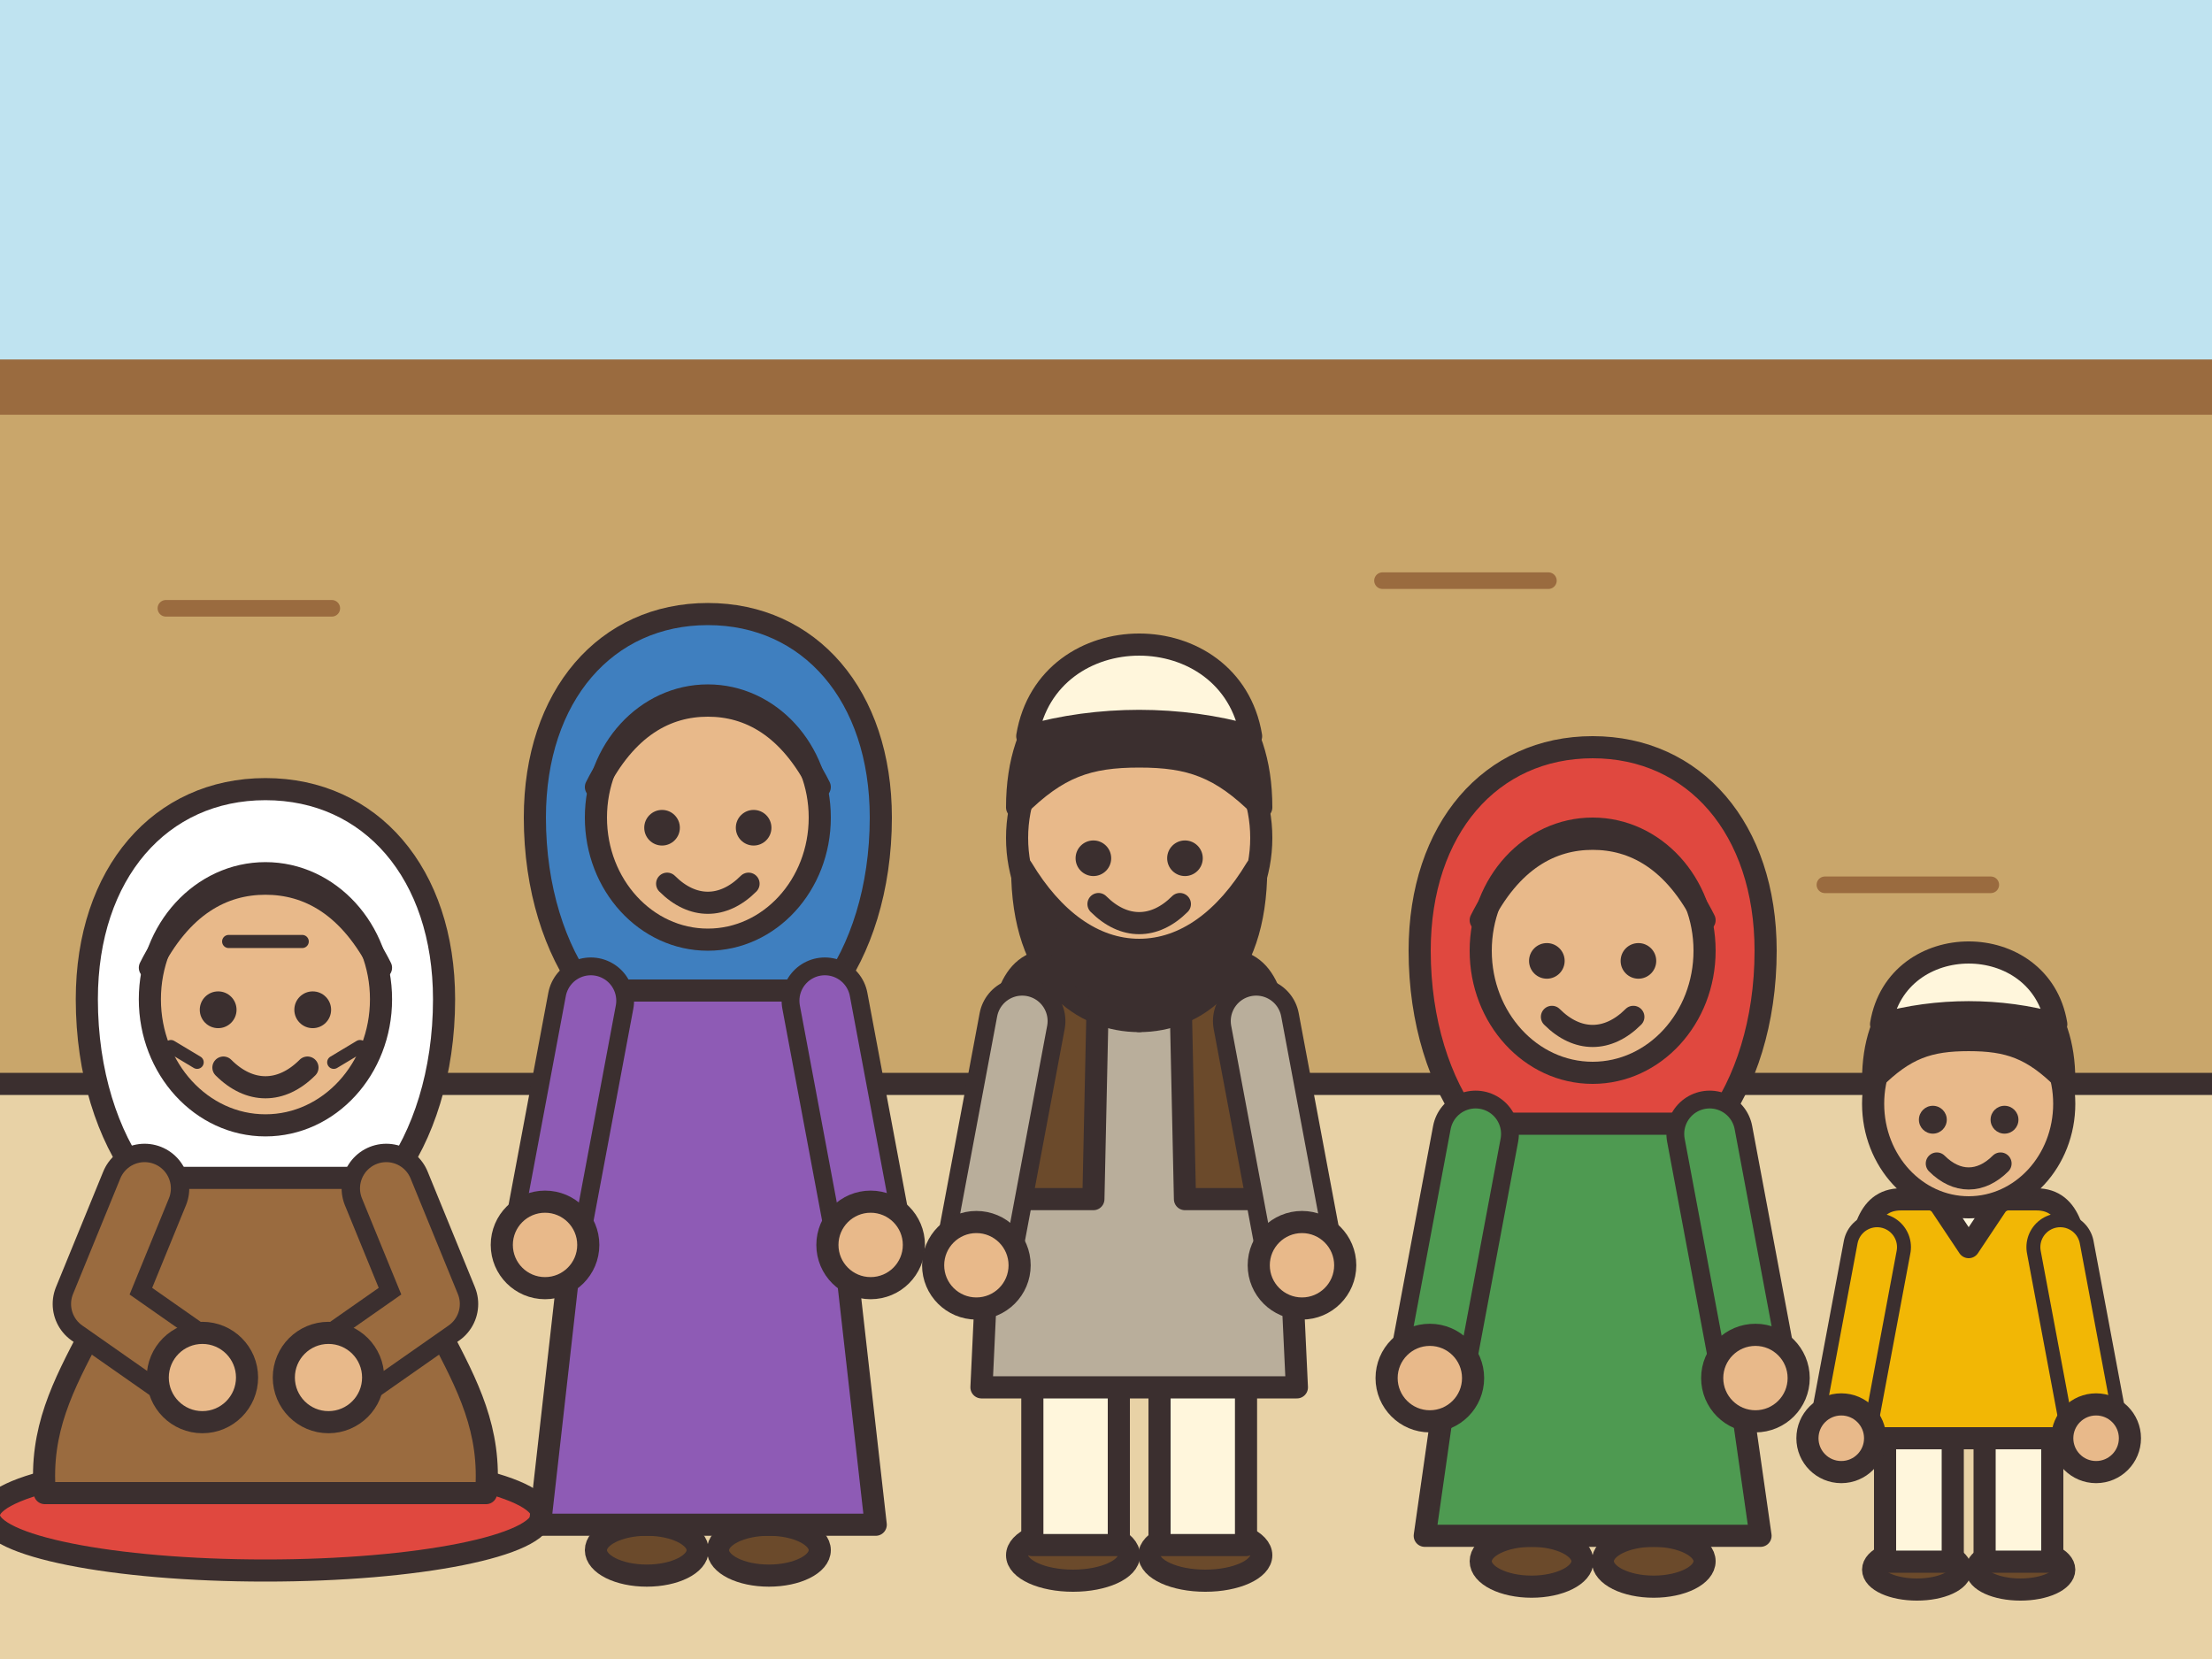
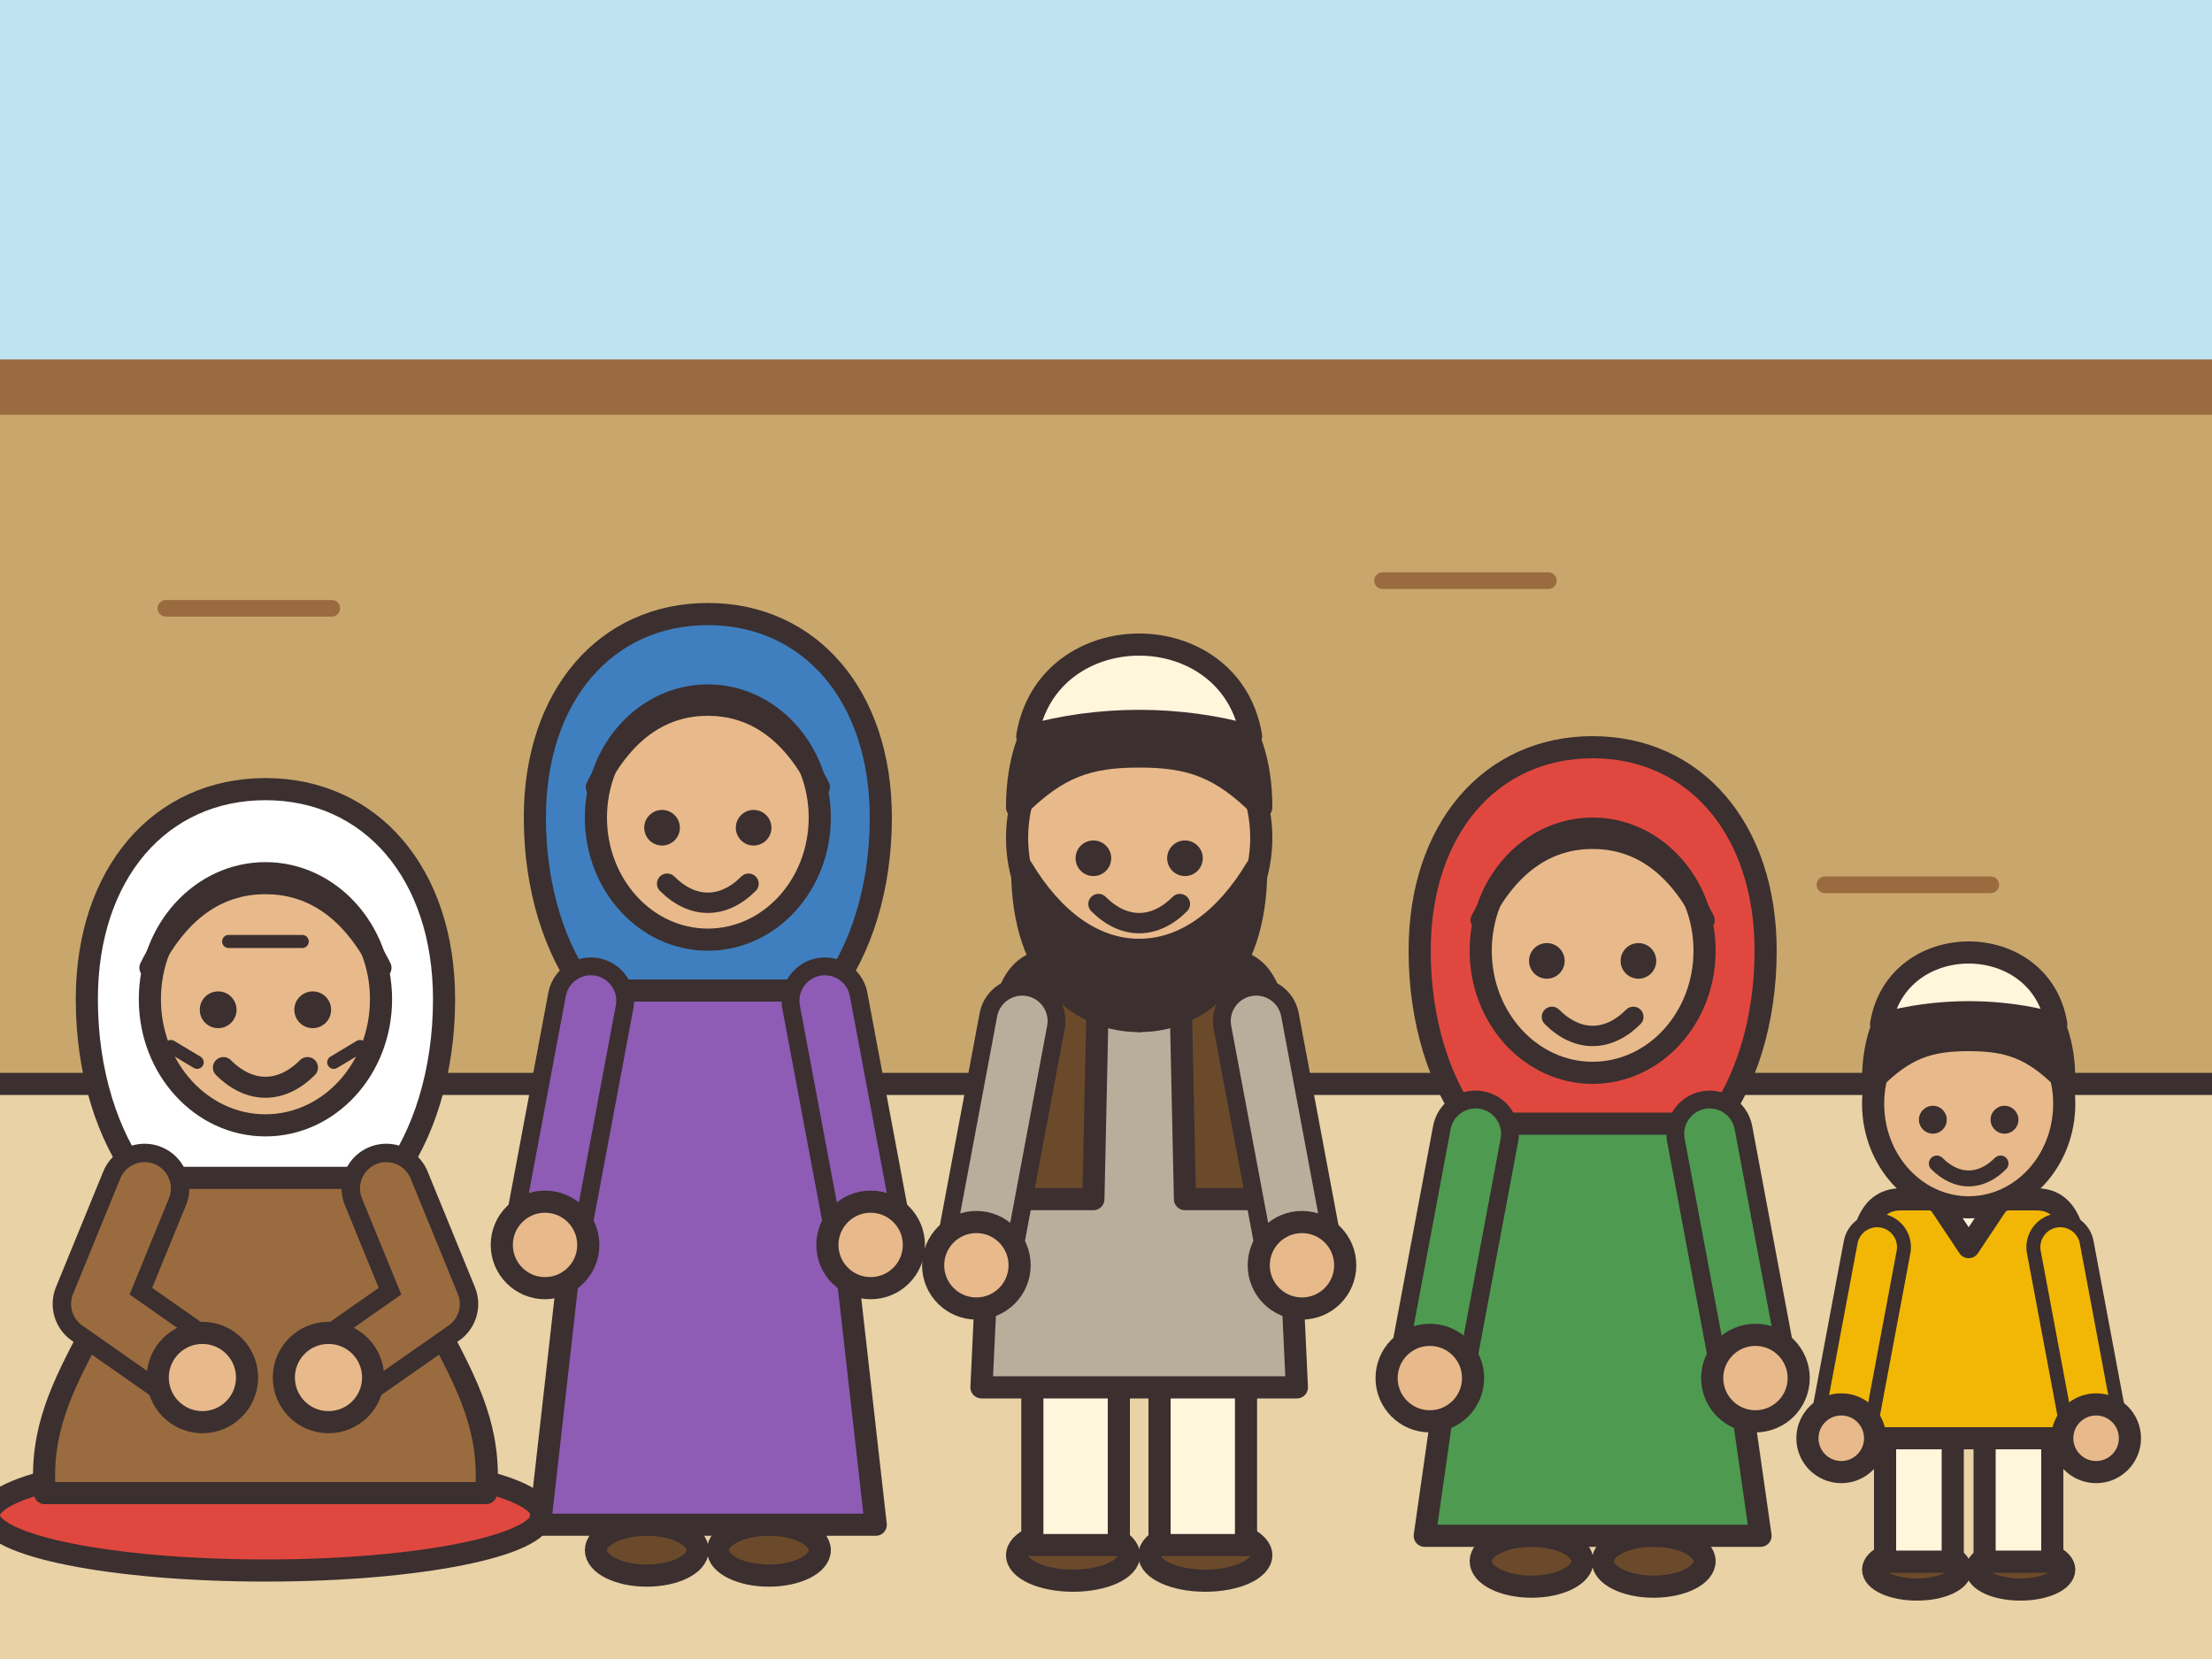
<svg xmlns="http://www.w3.org/2000/svg" viewBox="0 0 400 300">
  <rect x="0" y="0" width="400" height="300" fill="#bfe3f0" stroke="none" />
  <g stroke="#3b2f2f" stroke-linejoin="round" stroke-linecap="round" stroke-width="4">
    <rect x="-4" y="70" width="408" height="130" fill="#c9a66b" />
    <path d="M-4 70H404" fill="none" stroke="#9a6b3f" stroke-width="10" />
    <path d="M30 110h30M120 150h34M250 105h30M330 160h30M200 135h24" fill="none" stroke="#9a6b3f" stroke-width="3" />
    <rect x="-4" y="196" width="408" height="110" fill="#e8d2a6" />
  </g>
  <g stroke="#3b2f2f" stroke-linejoin="round" stroke-linecap="round" stroke-width="4">
    <ellipse cx="48" cy="274" rx="50" ry="10" fill="#e0483f" />
  </g>
  <g transform="translate(48 270) scale(0.95)" stroke="#3b2f2f" stroke-linejoin="round" stroke-linecap="round" stroke-width="4.21">
    <path d="M-42 0C-44 -24 -24 -34 -20 -70H20C24 -34 44 -24 42 0z" fill="#9a6b3f" />
    <g transform="translate(0 -94)">
      <path d="M-34 0c0-24 14-40 34-40s34 16 34 40c0 14-4 26-10 34h-48c-6-8-10-20-10-34z" fill="#ffffff" />
      <ellipse cx="0" cy="0" rx="22" ry="24" fill="#e8b98a" />
-       <path d="M-22 -6c6-12 14-16 22-16s16 4 22 16" fill="none" />
+       <path d="M-22 -6c6-12 14-16 22-16s16 4 22 16" fill="none" stroke-width="4" />
      <circle cx="-9" cy="2" r="3.5" fill="#3b2f2f" stroke="none" />
      <circle cx="9" cy="2" r="3.5" fill="#3b2f2f" stroke="none" />
-       <path d="M-8 13 c5 5 11 5 16 0" fill="none" />
+       <path d="M-8 13 c5 5 11 5 16 0" fill="none" stroke-width="4" />
      <path d="M-18 9l5 3M18 9l-5 3M-7 -11h14" fill="none" stroke-width="2.5" />
    </g>
    <path d="M-23 -58 L-32 -36 L-12 -22" fill="none" stroke-width="17" />
    <path d="M-23 -58 L-32 -36 L-12 -22" fill="none" stroke="#9a6b3f" stroke-width="10" />
    <circle cx="-12" cy="-22" r="8.5" fill="#e8b98a" />
    <path d="M23 -58 L32 -36 L12 -22" fill="none" stroke-width="17" />
    <path d="M23 -58 L32 -36 L12 -22" fill="none" stroke="#9a6b3f" stroke-width="10" />
    <circle cx="12" cy="-22" r="8.5" fill="#e8b98a" />
  </g>
  <g transform="translate(128 284) scale(0.92)" stroke="#3b2f2f" stroke-linejoin="round" stroke-linecap="round" stroke-width="4.35">
    <ellipse cx="-12" cy="-4" rx="10" ry="5" fill="#6b4a2b" />
    <ellipse cx="12" cy="-4" rx="10" ry="5" fill="#6b4a2b" />
    <path d="M-20 -124 H20L33 -9H-33z" fill="#8e5bb5" />
    <g transform="translate(0 -148)">
      <path d="M-34 0c0-24 14-40 34-40s34 16 34 40c0 14-4 26-10 34h-48c-6-8-10-20-10-34z" fill="#3f7fbf" />
      <ellipse cx="0" cy="0" rx="22" ry="24" fill="#e8b98a" />
-       <path d="M-22 -6c6-12 14-16 22-16s16 4 22 16" fill="none" />
+       <path d="M-22 -6c6-12 14-16 22-16s16 4 22 16" fill="none" stroke-width="4" />
      <circle cx="-9" cy="2" r="3.5" fill="#3b2f2f" stroke="none" />
      <circle cx="9" cy="2" r="3.5" fill="#3b2f2f" stroke="none" />
-       <path d="M-8 13 c5 5 11 5 16 0" fill="none" />
+       <path d="M-8 13 c5 5 11 5 16 0" fill="none" stroke-width="4" />
    </g>
    <path d="M-23 -112 L-32 -64" fill="none" stroke-width="17" />
    <path d="M-23 -112 L-32 -64" fill="none" stroke="#8e5bb5" stroke-width="10" />
    <circle cx="-32" cy="-64" r="8.5" fill="#e8b98a" />
    <path d="M23 -112 L32 -64" fill="none" stroke-width="17" />
    <path d="M23 -112 L32 -64" fill="none" stroke="#8e5bb5" stroke-width="10" />
    <circle cx="32" cy="-64" r="8.5" fill="#e8b98a" />
  </g>
  <g transform="translate(206 284) scale(0.92)" stroke="#3b2f2f" stroke-linejoin="round" stroke-linecap="round" stroke-width="4.35">
    <ellipse cx="-13" cy="-3" rx="11" ry="5" fill="#6b4a2b" />
    <ellipse cx="13" cy="-3" rx="11" ry="5" fill="#6b4a2b" />
    <rect x="-21" y="-44" width="17" height="39" fill="#fff6dc" />
    <rect x="4" y="-44" width="17" height="39" fill="#fff6dc" />
    <path d="M-17 -120C-26 -120 -27 -110 -28 -100L-31 -36H31L28 -100C27 -110 26 -120 17 -120z" fill="#b9ae9b" />
    <path d="M-19 -119 h11 l-1 46 h-15z" fill="#6b4a2b" />
    <path d="M19 -119 h-11 l1 46 h15z" fill="#6b4a2b" />
    <path d="M-8 -120 l8 12 8-12" fill="#fff6dc" />
    <g transform="translate(0 -144)">
      <ellipse cx="0" cy="0" rx="24" ry="26" fill="#e8b98a" />
      <path d="M-23 6c0 22 12 30 23 30s23-8 23-30c-6 10-14 16-23 16s-17-6-23-16z" fill="#3b2f2f" />
      <path d="M-24 -6c0-18 10-28 24-28s24 10 24 28c-8-8-14-10-24-10s-16 2-24 10z" fill="#3b2f2f" />
      <path d="M-22 -20c2-12 12-18 22-18s20 6 22 18c-14-4-30-4-44 0z" fill="#fff6dc" />
      <circle cx="-9" cy="4" r="3.5" fill="#3b2f2f" stroke="none" />
      <circle cx="9" cy="4" r="3.5" fill="#3b2f2f" stroke="none" />
-       <path d="M-8 13 c5 5 11 5 16 0" fill="none" />
+       <path d="M-8 13 c5 5 11 5 16 0" fill="none" stroke-width="4" />
    </g>
    <path d="M-23 -108 L-32 -60" fill="none" stroke-width="17" />
    <path d="M-23 -108 L-32 -60" fill="none" stroke="#b9ae9b" stroke-width="10" />
    <circle cx="-32" cy="-60" r="8.5" fill="#e8b98a" />
    <path d="M23 -108 L32 -60" fill="none" stroke-width="17" />
    <path d="M23 -108 L32 -60" fill="none" stroke="#b9ae9b" stroke-width="10" />
    <circle cx="32" cy="-60" r="8.5" fill="#e8b98a" />
  </g>
  <g transform="translate(288 286) scale(0.92)" stroke="#3b2f2f" stroke-linejoin="round" stroke-linecap="round" stroke-width="4.35">
    <ellipse cx="-12" cy="-4" rx="10" ry="5" fill="#6b4a2b" />
    <ellipse cx="12" cy="-4" rx="10" ry="5" fill="#6b4a2b" />
    <path d="M-20 -100 H20L33 -9H-33z" fill="#4e9a51" />
    <g transform="translate(0 -124)">
      <path d="M-34 0c0-24 14-40 34-40s34 16 34 40c0 14-4 26-10 34h-48c-6-8-10-20-10-34z" fill="#e0483f" />
      <ellipse cx="0" cy="0" rx="22" ry="24" fill="#e8b98a" />
-       <path d="M-22 -6c6-12 14-16 22-16s16 4 22 16" fill="none" />
+       <path d="M-22 -6c6-12 14-16 22-16s16 4 22 16" fill="none" stroke-width="4" />
      <circle cx="-9" cy="2" r="3.5" fill="#3b2f2f" stroke="none" />
      <circle cx="9" cy="2" r="3.5" fill="#3b2f2f" stroke="none" />
-       <path d="M-8 13 c5 5 11 5 16 0" fill="none" />
+       <path d="M-8 13 c5 5 11 5 16 0" fill="none" stroke-width="4" />
    </g>
    <path d="M-23 -88 L-32 -40" fill="none" stroke-width="17" />
    <path d="M-23 -88 L-32 -40" fill="none" stroke="#4e9a51" stroke-width="10" />
    <circle cx="-32" cy="-40" r="8.5" fill="#e8b98a" />
    <path d="M23 -88 L32 -40" fill="none" stroke-width="17" />
    <path d="M23 -88 L32 -40" fill="none" stroke="#4e9a51" stroke-width="10" />
    <circle cx="32" cy="-40" r="8.5" fill="#e8b98a" />
  </g>
  <g transform="translate(356 286) scale(0.72)" stroke="#3b2f2f" stroke-linejoin="round" stroke-linecap="round" stroke-width="5.56">
    <ellipse cx="-13" cy="-3" rx="11" ry="5" fill="#6b4a2b" />
    <ellipse cx="13" cy="-3" rx="11" ry="5" fill="#6b4a2b" />
    <rect x="-21" y="-44" width="17" height="39" fill="#fff6dc" />
    <rect x="4" y="-44" width="17" height="39" fill="#fff6dc" />
    <path d="M-17 -96C-26 -96 -27 -86 -28 -76L-31 -36H31L28 -76C27 -86 26 -96 17 -96z" fill="#f2b705" />
    <path d="M-8 -96 l8 12 8-12" fill="#fff6dc" />
    <g transform="translate(0 -120)">
      <ellipse cx="0" cy="0" rx="24" ry="26" fill="#e8b98a" />
      <path d="M-24 -6c0-18 10-28 24-28s24 10 24 28c-8-8-14-10-24-10s-16 2-24 10z" fill="#3b2f2f" />
      <path d="M-22 -20c2-12 12-18 22-18s20 6 22 18c-14-4-30-4-44 0z" fill="#fff6dc" />
      <circle cx="-9" cy="4" r="3.5" fill="#3b2f2f" stroke="none" />
      <circle cx="9" cy="4" r="3.5" fill="#3b2f2f" stroke="none" />
-       <path d="M-8 15 c5 5 11 5 16 0" fill="none" />
+       <path d="M-8 15 c5 5 11 5 16 0" fill="none" stroke-width="4" />
    </g>
    <path d="M-23 -84 L-32 -36" fill="none" stroke-width="17" />
    <path d="M-23 -84 L-32 -36" fill="none" stroke="#f2b705" stroke-width="10" />
    <circle cx="-32" cy="-36" r="8.5" fill="#e8b98a" />
    <path d="M23 -84 L32 -36" fill="none" stroke-width="17" />
    <path d="M23 -84 L32 -36" fill="none" stroke="#f2b705" stroke-width="10" />
    <circle cx="32" cy="-36" r="8.5" fill="#e8b98a" />
  </g>
</svg>
